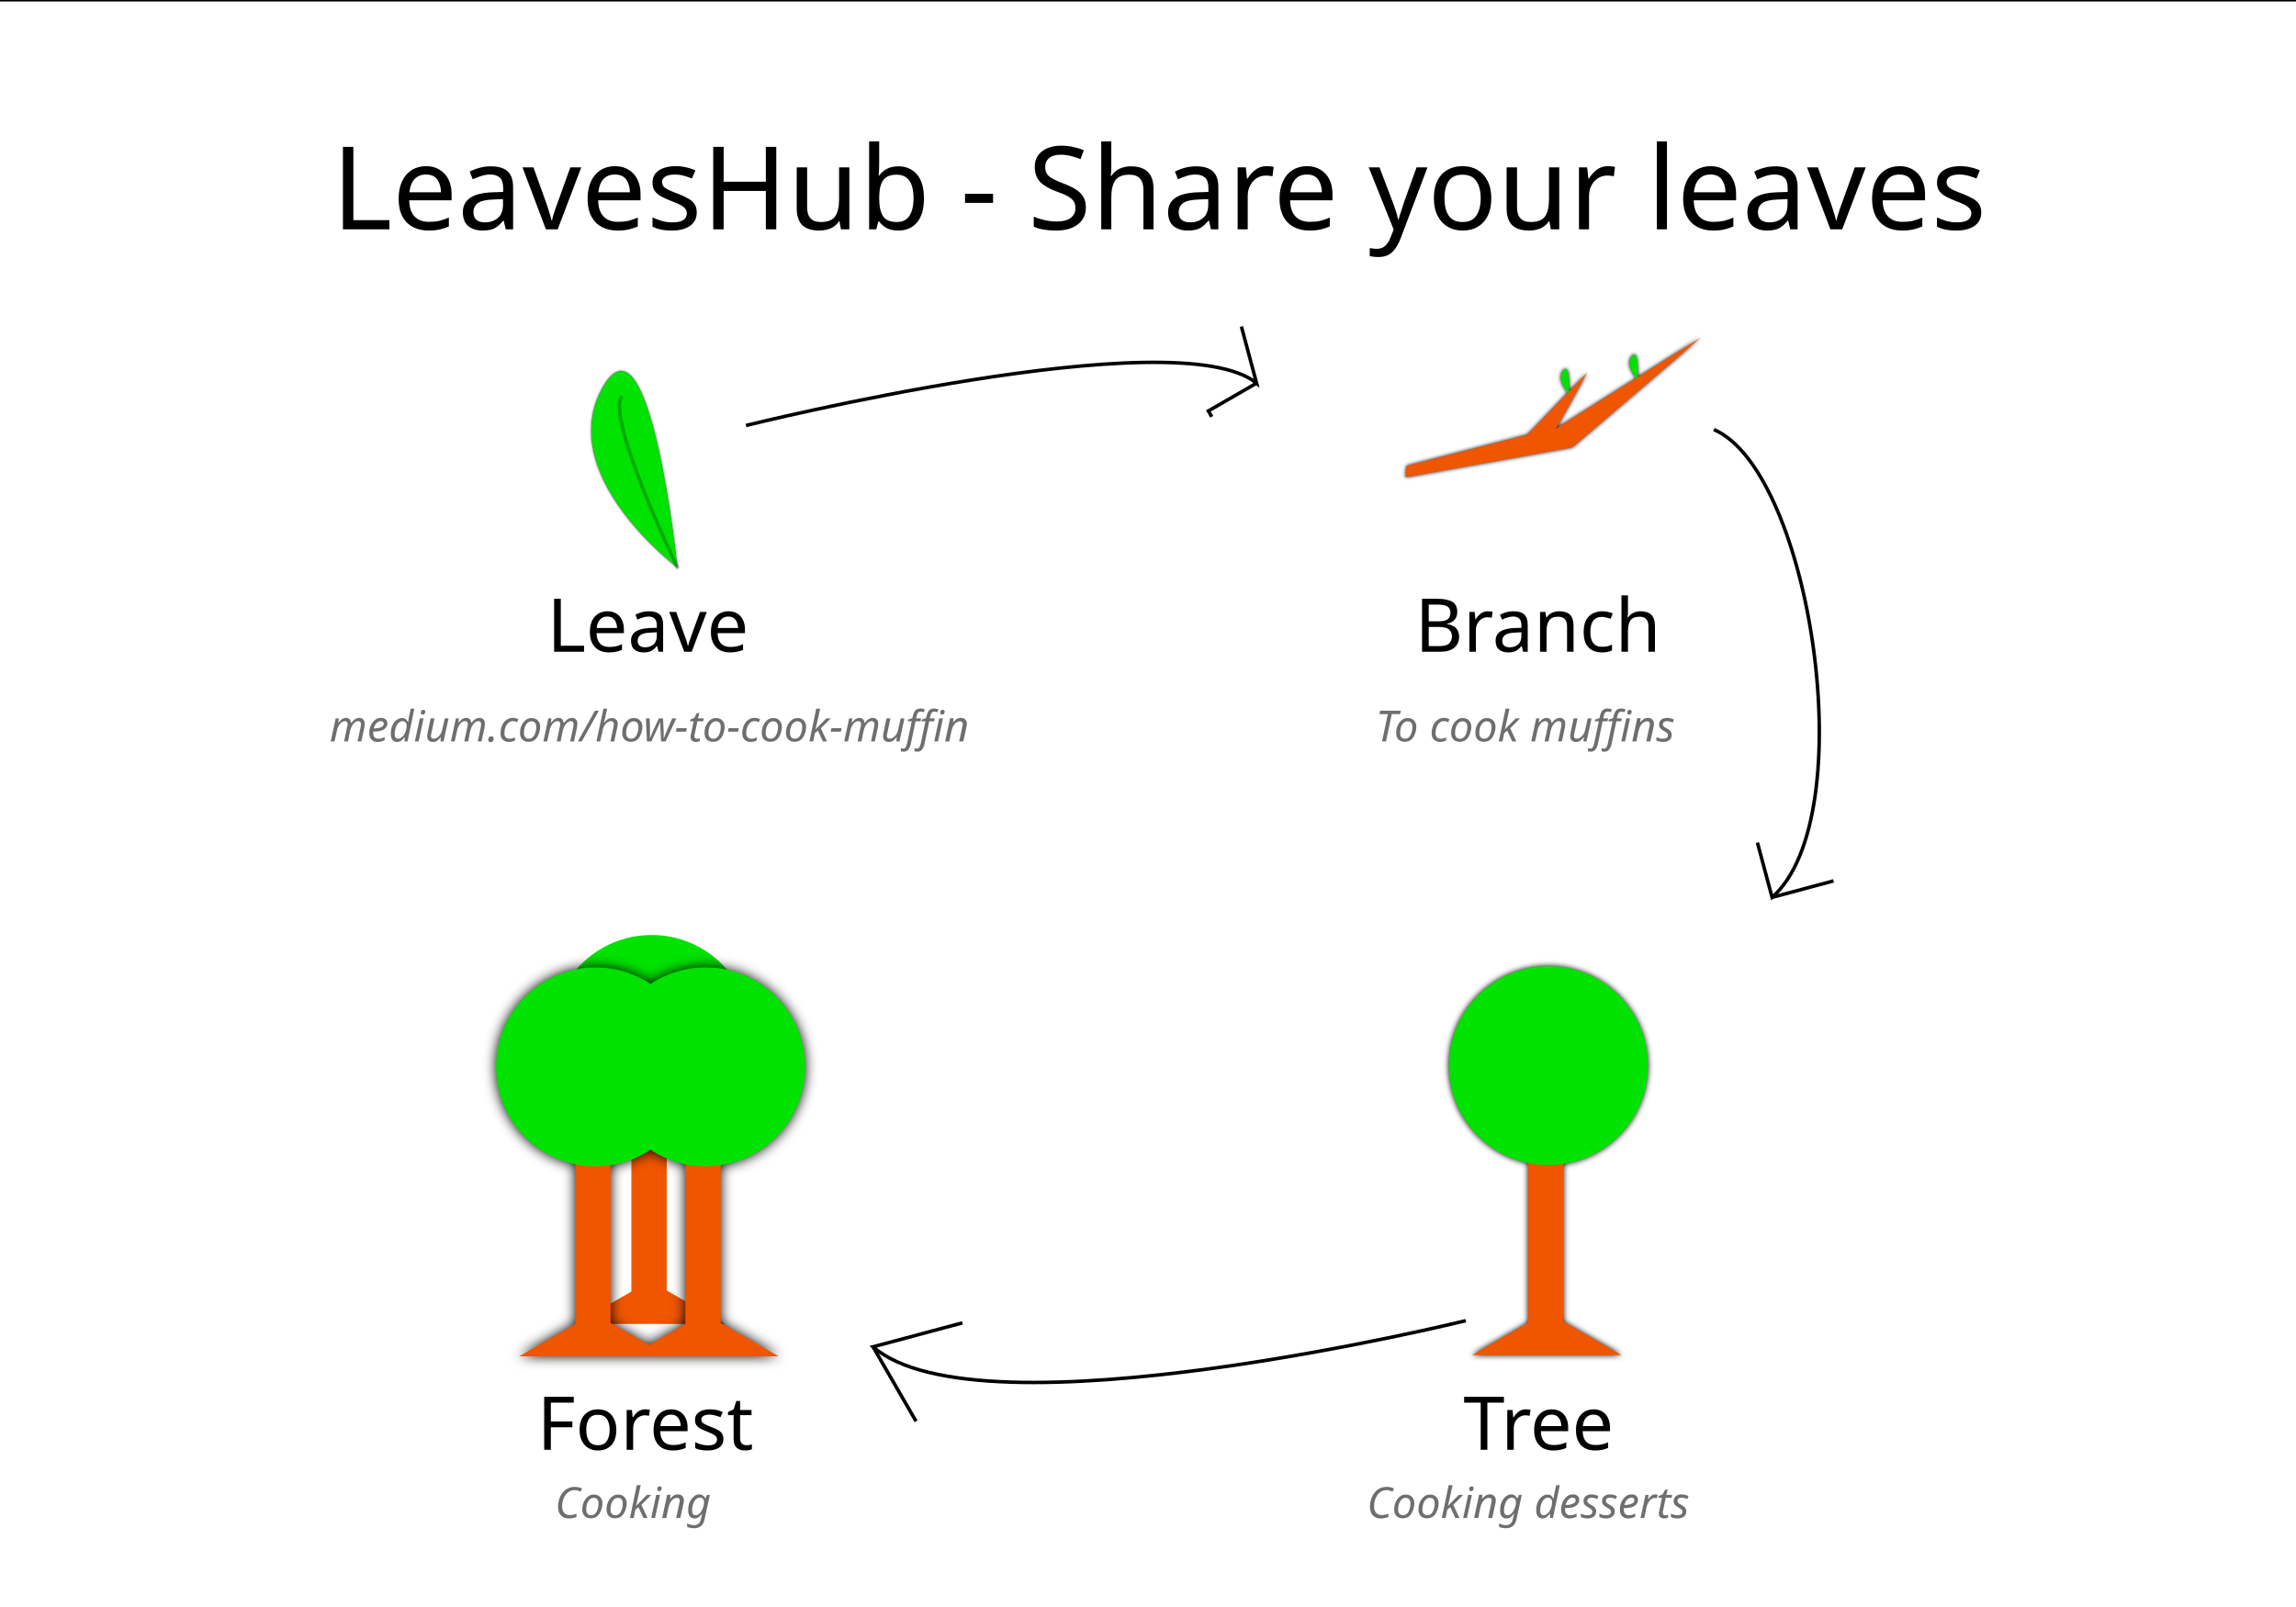
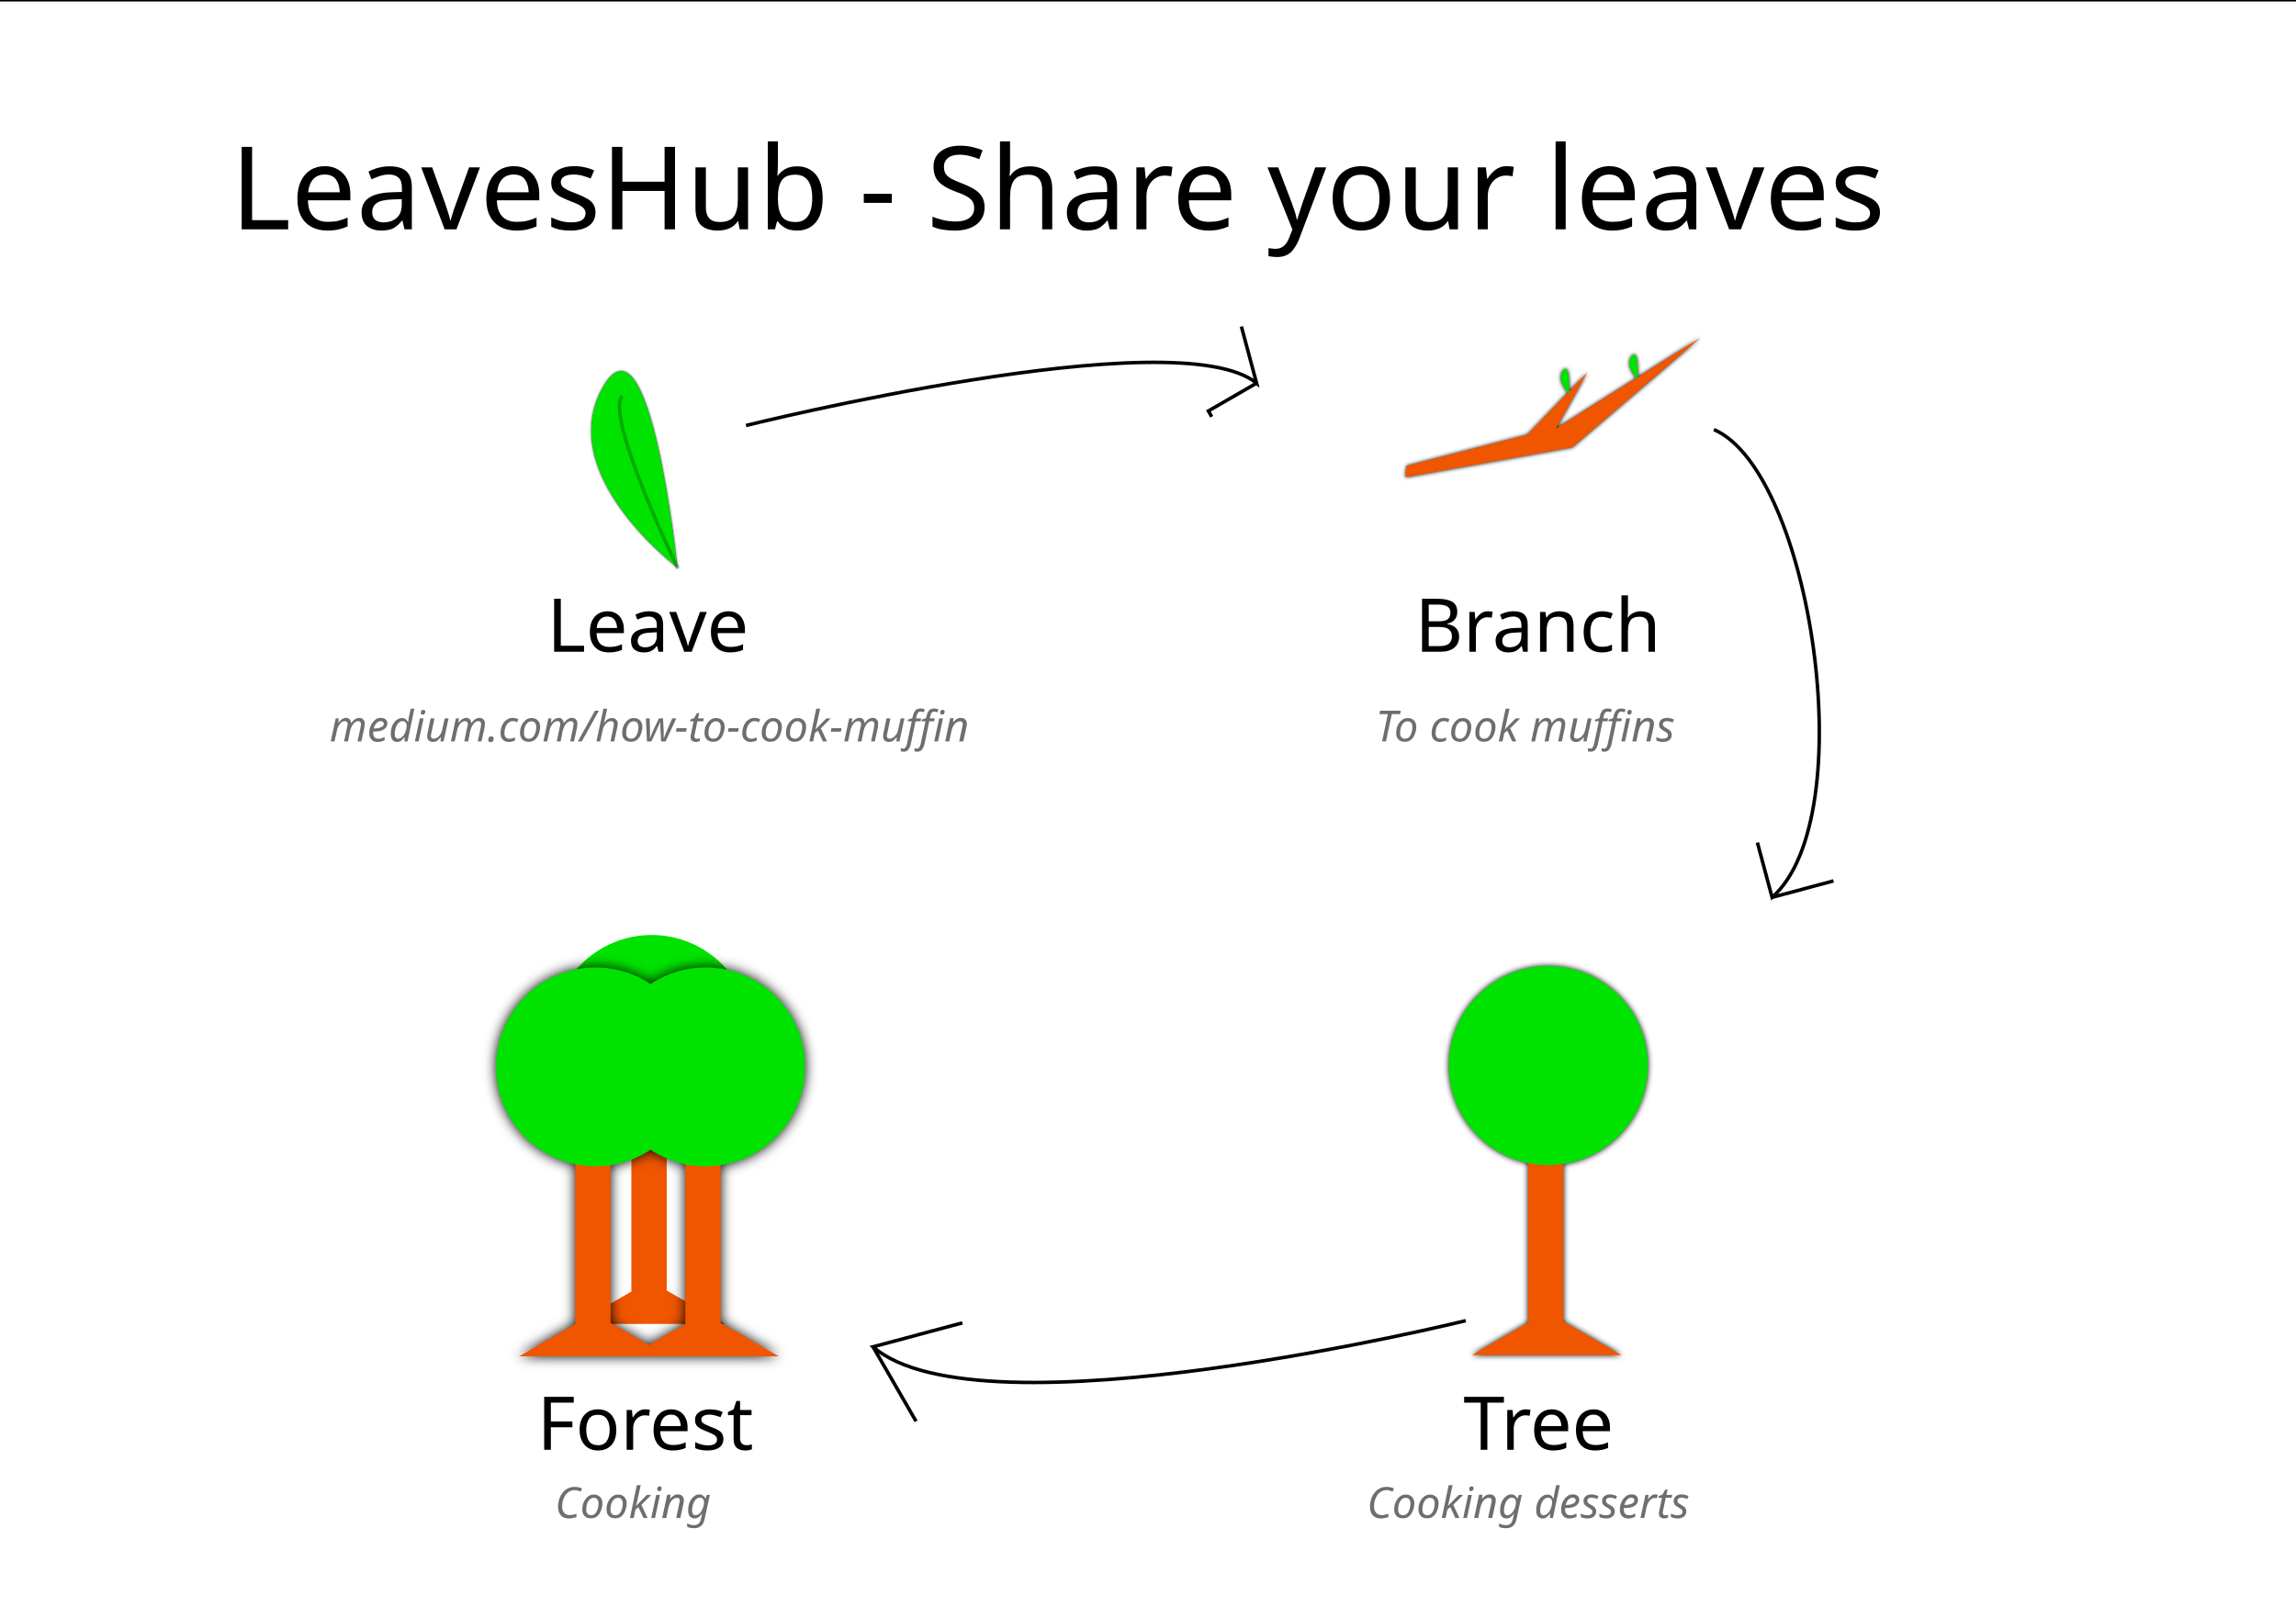
<svg xmlns="http://www.w3.org/2000/svg" width="210mm" height="147mm" viewBox="0 0 210 147" version="1.1" id="svg8">
  <defs id="defs2">
    <filter style="color-interpolation-filters:sRGB" id="filter4601" x="-0.05" width="1.1" y="-0.04" height="1.08">
      <feGaussianBlur stdDeviation="0.49" id="feGaussianBlur4603" />
    </filter>
    <filter style="color-interpolation-filters:sRGB" id="filter4795" x="-0.035" width="1.071" y="-0.018" height="1.036">
      <feGaussianBlur stdDeviation="0.223" id="feGaussianBlur4797" />
    </filter>
    <filter style="color-interpolation-filters:sRGB" id="filter4919" x="-0.039" width="1.079" y="-0.017" height="1.035">
      <feGaussianBlur stdDeviation="0.107" id="feGaussianBlur4921" />
    </filter>
    <filter style="color-interpolation-filters:sRGB" id="filter4940" x="-0.018" width="1.035" y="-0.037" height="1.075">
      <feGaussianBlur stdDeviation="0.165" id="feGaussianBlur4942" />
    </filter>
  </defs>
  <g id="layer1" transform="translate(0,-150)">
    <rect style="opacity:1;fill:#ffffff;fill-opacity:1;stroke:#000000;stroke-width:0.265;stroke-linecap:round;stroke-miterlimit:4;stroke-dasharray:none;stroke-opacity:1" id="rect4944" width="210.876" height="147.266" x="-0.267" y="150.002" />
    <g id="g4934" style="fill:#000000;fill-opacity:1;filter:url(#filter4940)" transform="matrix(1.205278,0,0,1.205278,-4.884614,138.0044)">
      <path style="fill:#000000;fill-opacity:1;stroke:none;stroke-width:0.265px;stroke-linecap:butt;stroke-linejoin:miter;stroke-opacity:1" d="m 133.095,35.582 -10.961,6.898 2.362,-4.252 -4.536,4.725 -9.166,2.362 -0.095,0.85 12.662,-2.268 z" id="path4928" />
      <path style="fill:#000000;fill-opacity:1;stroke:none;stroke-width:0.306px;stroke-linecap:butt;stroke-linejoin:miter;stroke-opacity:1" d="m 123.115,39.839 c 0,0 -1.005,-1.025 -0.445,-1.76 0.561,-0.735 0.445,1.76 0.445,1.76 z" id="path4930" />
      <path id="path4932" d="m 128.322,38.749 c 0,0 -1.005,-1.025 -0.445,-1.76 0.561,-0.735 0.445,1.76 0.445,1.76 z" style="fill:#000000;fill-opacity:1;stroke:none;stroke-width:0.306px;stroke-linecap:butt;stroke-linejoin:miter;stroke-opacity:1" />
    </g>
    <g id="g4917" style="fill:#000000;fill-opacity:1;filter:url(#filter4919)" transform="matrix(1.205278,0,0,1.205278,-4.884614,138.0044)">
      <path id="path4913" d="m 55.445,52.993 c 0,0 -9.29,-6.995 -5.685,-13.556 3.605,-6.562 5.685,13.556 5.685,13.556 z" style="fill:#000000;fill-opacity:1;stroke:none;stroke-width:2.481px;stroke-linecap:butt;stroke-linejoin:miter;stroke-opacity:1" />
      <path style="opacity:0.25;fill:#000000;fill-opacity:1;stroke:#000000;stroke-width:0.265;stroke-linecap:round;stroke-linejoin:miter;stroke-miterlimit:4;stroke-dasharray:none;stroke-opacity:1" d="m 55.445,52.993 c 0,0 -5.285,-10.987 -4.25,-12.892" id="path4915" />
    </g>
-     <text xml:space="preserve" style="font-style:normal;font-weight:normal;font-size:10.583px;line-height:1.25;font-family:sans-serif;letter-spacing:0px;word-spacing:0px;fill:#000000;fill-opacity:1;stroke:none;stroke-width:0.265" x="30.335" y="170.982" id="text3734">
-       <tspan id="tspan3732" x="30.335" y="170.982" style="stroke-width:0.265">LeavesHub - Share your leaves</tspan>
+     <text xml:space="preserve" style="font-style:normal;font-weight:normal;font-size:10.583px;line-height:1.25;font-family:sans-serif;letter-spacing:0px;word-spacing:0px;fill:#000000;fill-opacity:1;stroke:none;stroke-width:0.265" x="21.075" y="170.982" id="text3734">
+       <tspan id="tspan3732" x="21.075" y="170.982" style="stroke-width:0.265">LeavesHub - Share your leaves</tspan>
    </text>
    <g id="g4557" transform="translate(-4.256567,2.457529)" />
    <g id="g4732" transform="matrix(1.205278,0,0,1.205278,16.7548,202.3532)">
      <g id="g4551">
        <path style="fill:#f05500;fill-opacity:1;stroke:none;stroke-width:0.265px;stroke-linecap:butt;stroke-linejoin:miter;stroke-opacity:1" d="m 34.01,38.216 v 16.37 L 29.753,57.044 H 41.093 L 36.692,54.503 V 38.083 Z" id="path3736" />
        <circle style="fill:#00e200;fill-opacity:1;stroke:none;stroke-width:0.332" id="path4547" cx="35.547" cy="35.076" r="7.55" />
      </g>
      <g style="fill:#000000;fill-opacity:1;filter:url(#filter4601)" id="g4583">
        <g style="fill:#000000;fill-opacity:1" transform="translate(-4.256567,2.457529)" id="g4569">
          <path id="path4565" d="m 34.01,38.216 v 16.37 L 29.753,57.044 H 41.093 L 36.692,54.503 V 38.083 Z" style="fill:#000000;fill-opacity:1;stroke:none;stroke-width:0.265px;stroke-linecap:butt;stroke-linejoin:miter;stroke-opacity:1" />
          <circle r="7.55" cy="35.076" cx="35.547" id="circle4567" style="fill:#000000;fill-opacity:1;stroke:none;stroke-width:0.332" />
        </g>
        <g style="fill:#000000;fill-opacity:1" id="g4575" transform="translate(4.095606,2.457529)">
          <path style="fill:#000000;fill-opacity:1;stroke:none;stroke-width:0.265px;stroke-linecap:butt;stroke-linejoin:miter;stroke-opacity:1" d="m 34.01,38.216 v 16.37 L 29.753,57.044 H 41.093 L 36.692,54.503 V 38.083 Z" id="path4571" />
          <circle style="fill:#000000;fill-opacity:1;stroke:none;stroke-width:0.332" id="circle4573" cx="35.547" cy="35.076" r="7.55" />
        </g>
      </g>
      <path id="path4553" d="m 34.01,38.216 v 16.37 L 29.753,57.044 H 41.093 L 36.692,54.503 V 38.083 Z" style="fill:#f05500;fill-opacity:1;stroke:none;stroke-width:0.265px;stroke-linecap:butt;stroke-linejoin:miter;stroke-opacity:1" transform="translate(-4.256567,2.457529)" />
      <circle r="7.55" cy="35.076" cx="35.547" id="circle4555" style="fill:#00e200;fill-opacity:1;stroke:none;stroke-width:0.332" transform="translate(-4.256567,2.457529)" />
      <g id="g4563" transform="translate(4.095606,2.457529)">
        <path style="fill:#f05500;fill-opacity:1;stroke:none;stroke-width:0.265px;stroke-linecap:butt;stroke-linejoin:miter;stroke-opacity:1" d="m 34.01,38.216 v 16.37 L 29.753,57.044 H 41.093 L 36.692,54.503 V 38.083 Z" id="path4559" />
        <circle style="fill:#00e200;fill-opacity:1;stroke:none;stroke-width:0.332" id="circle4561" cx="35.547" cy="35.076" r="7.55" />
      </g>
    </g>
    <g id="g4805" transform="matrix(1.205278,0,0,1.205278,12.76859,195.2919)">
      <g style="fill:#000100;fill-opacity:1;filter:url(#filter4795)" id="g4785" transform="translate(71.35616,8.220982)">
        <path style="fill:#000100;fill-opacity:1;stroke:none;stroke-width:0.265px;stroke-linecap:butt;stroke-linejoin:miter;stroke-opacity:1" d="m 34.01,38.216 v 16.37 L 29.753,57.044 H 41.093 L 36.692,54.503 V 38.083 Z" id="path4781" />
        <circle style="fill:#000100;fill-opacity:1;stroke:none;stroke-width:0.332" id="circle4783" cx="35.547" cy="35.076" r="7.55" />
      </g>
      <g transform="translate(71.35616,8.220982)" id="g4738">
        <path id="path4734" d="m 34.01,38.216 v 16.37 L 29.753,57.044 H 41.093 L 36.692,54.503 V 38.083 Z" style="fill:#f05500;fill-opacity:1;stroke:none;stroke-width:0.265px;stroke-linecap:butt;stroke-linejoin:miter;stroke-opacity:1" />
        <circle r="7.55" cy="35.076" cx="35.547" id="circle4736" style="fill:#00e200;fill-opacity:1;stroke:none;stroke-width:0.332" />
      </g>
    </g>
    <g id="g4926" transform="matrix(1.205278,0,0,1.205278,-4.884614,138.0044)">
      <path id="path4809" d="m 133.095,35.582 -10.961,6.898 2.362,-4.252 -4.536,4.725 -9.166,2.362 -0.095,0.85 12.662,-2.268 z" style="fill:#f05500;fill-opacity:1;stroke:none;stroke-width:0.265px;stroke-linecap:butt;stroke-linejoin:miter;stroke-opacity:1" />
      <path id="path4849" d="m 123.115,39.839 c 0,0 -1.005,-1.025 -0.445,-1.76 0.561,-0.735 0.445,1.76 0.445,1.76 z" style="fill:#00e200;fill-opacity:1;stroke:none;stroke-width:0.306px;stroke-linecap:butt;stroke-linejoin:miter;stroke-opacity:1" />
      <path style="fill:#00e200;fill-opacity:1;stroke:none;stroke-width:0.306px;stroke-linecap:butt;stroke-linejoin:miter;stroke-opacity:1" d="m 128.322,38.749 c 0,0 -1.005,-1.025 -0.445,-1.76 0.561,-0.735 0.445,1.76 0.445,1.76 z" id="path4851" />
    </g>
    <g id="g4911" transform="matrix(1.205278,0,0,1.205278,-4.884614,138.0044)">
      <path style="fill:#00e200;fill-opacity:1;stroke:none;stroke-width:2.481px;stroke-linecap:butt;stroke-linejoin:miter;stroke-opacity:1" d="m 55.445,52.993 c 0,0 -9.29,-6.995 -5.685,-13.556 3.605,-6.562 5.685,13.556 5.685,13.556 z" id="path4861" />
      <path id="path4863" d="m 55.445,52.993 c 0,0 -5.285,-10.987 -4.25,-12.892" style="opacity:0.25;fill:none;stroke:#000000;stroke-width:0.265;stroke-linecap:round;stroke-linejoin:miter;stroke-miterlimit:4;stroke-dasharray:none;stroke-opacity:1" />
    </g>
    <path style="fill:none;stroke:#000000;stroke-width:0.319px;stroke-linecap:butt;stroke-linejoin:miter;stroke-opacity:1" d="m 68.234,188.92 c 0,0 39.406,-9.795 46.696,-3.872 l -1.388,-5.18" id="path4865" />
    <path style="fill:none;stroke:#000000;stroke-width:0.319px;stroke-linecap:butt;stroke-linejoin:miter;stroke-opacity:1" d="m 114.929,185.048 -4.407,2.544 0.307,0.531" id="path4867" />
    <path style="fill:none;stroke:#000000;stroke-width:0.319px;stroke-linecap:butt;stroke-linejoin:miter;stroke-opacity:1" d="m 156.759,189.294 c 8.886,3.836 13.641,35.452 5.322,42.791 l -1.342,-5.01" id="path4869" />
    <path style="fill:none;stroke:#000000;stroke-width:0.319px;stroke-linecap:butt;stroke-linejoin:miter;stroke-opacity:1" d="m 162.081,232.085 5.619,-1.506" id="path4871" />
    <path style="fill:none;stroke:#000000;stroke-width:0.319px;stroke-linecap:butt;stroke-linejoin:miter;stroke-opacity:1" d="m 134.063,270.808 c 0,0 -44.418,10.934 -54.212,2.392 l 8.171,-2.189" id="path4873" />
    <path style="fill:none;stroke:#000000;stroke-width:0.319px;stroke-linecap:butt;stroke-linejoin:miter;stroke-opacity:1" d="m 79.851,273.2 3.933,6.812" id="path4875" />
    <text xml:space="preserve" style="font-style:normal;font-weight:normal;font-size:6.779px;line-height:1.25;font-family:sans-serif;letter-spacing:0px;word-spacing:0px;fill:#000000;fill-opacity:1;stroke:none;stroke-width:0.169" x="50.028" y="209.619" id="text4879">
      <tspan id="tspan4877" x="50.028" y="209.619" style="stroke-width:0.169">Leave</tspan>
    </text>
    <text id="text4883" y="209.619" x="129.411" style="font-style:normal;font-weight:normal;font-size:6.779px;line-height:1.25;font-family:sans-serif;letter-spacing:0px;word-spacing:0px;fill:#000000;fill-opacity:1;stroke:none;stroke-width:0.169" xml:space="preserve">
      <tspan style="stroke-width:0.169" y="209.619" x="129.411" id="tspan4881">Branch</tspan>
    </text>
    <text id="text4887" y="282.624" x="49.117" style="font-style:normal;font-weight:normal;font-size:6.779px;line-height:1.25;font-family:sans-serif;letter-spacing:0px;word-spacing:0px;fill:#000000;fill-opacity:1;stroke:none;stroke-width:0.169" xml:space="preserve">
      <tspan style="stroke-width:0.169" y="282.624" x="49.117" id="tspan4885">Forest</tspan>
    </text>
    <text xml:space="preserve" style="font-style:normal;font-weight:normal;font-size:6.779px;line-height:1.25;font-family:sans-serif;letter-spacing:0px;word-spacing:0px;fill:#000000;fill-opacity:1;stroke:none;stroke-width:0.169" x="133.853" y="282.624" id="text4891">
      <tspan id="tspan4889" x="133.853" y="282.624" style="stroke-width:0.169">Tree</tspan>
    </text>
    <text xml:space="preserve" style="font-style:normal;font-weight:normal;font-size:3.939px;line-height:1.25;font-family:sans-serif;letter-spacing:0px;word-spacing:0px;fill:#6e6e6e;fill-opacity:1;stroke:none;stroke-width:0.098" x="30.141" y="217.824" id="text4895">
      <tspan id="tspan4893" x="30.141" y="217.824" style="font-style:italic;fill:#6e6e6e;fill-opacity:1;stroke-width:0.098">medium.com/how-to-cook-muffin</tspan>
    </text>
    <text id="text4899" y="217.824" x="125.814" style="font-style:normal;font-weight:normal;font-size:3.939px;line-height:1.25;font-family:sans-serif;letter-spacing:0px;word-spacing:0px;fill:#6e6e6e;fill-opacity:1;stroke:none;stroke-width:0.098" xml:space="preserve">
      <tspan style="font-style:italic;fill:#6e6e6e;fill-opacity:1;stroke-width:0.098" y="217.824" x="125.814" id="tspan4897">To cook muffins</tspan>
    </text>
    <text id="text4903" y="288.855" x="50.757" style="font-style:normal;font-weight:normal;font-size:3.939px;line-height:1.25;font-family:sans-serif;letter-spacing:0px;word-spacing:0px;fill:#6e6e6e;fill-opacity:1;stroke:none;stroke-width:0.098" xml:space="preserve">
      <tspan style="font-style:italic;fill:#6e6e6e;fill-opacity:1;stroke-width:0.098" y="288.855" x="50.757" id="tspan4901">Cooking</tspan>
    </text>
    <text xml:space="preserve" style="font-style:normal;font-weight:normal;font-size:3.939px;line-height:1.25;font-family:sans-serif;letter-spacing:0px;word-spacing:0px;fill:#6e6e6e;fill-opacity:1;stroke:none;stroke-width:0.098" x="125.018" y="288.855" id="text4907">
      <tspan id="tspan4905" x="125.018" y="288.855" style="font-style:italic;fill:#6e6e6e;fill-opacity:1;stroke-width:0.098">Cooking desserts</tspan>
    </text>
  </g>
</svg>
